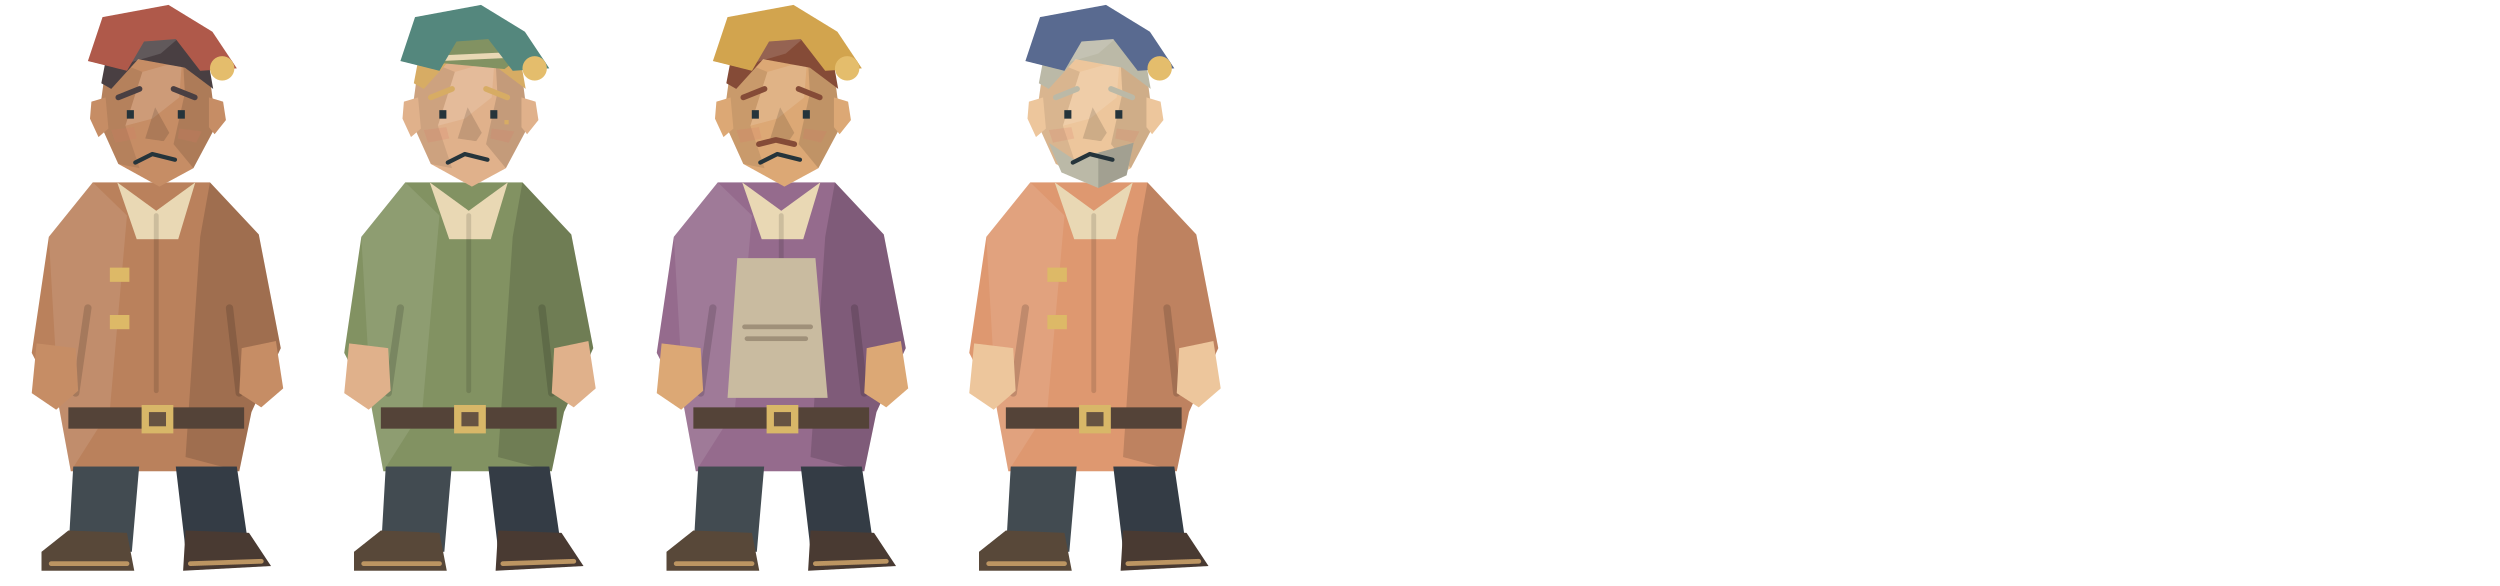
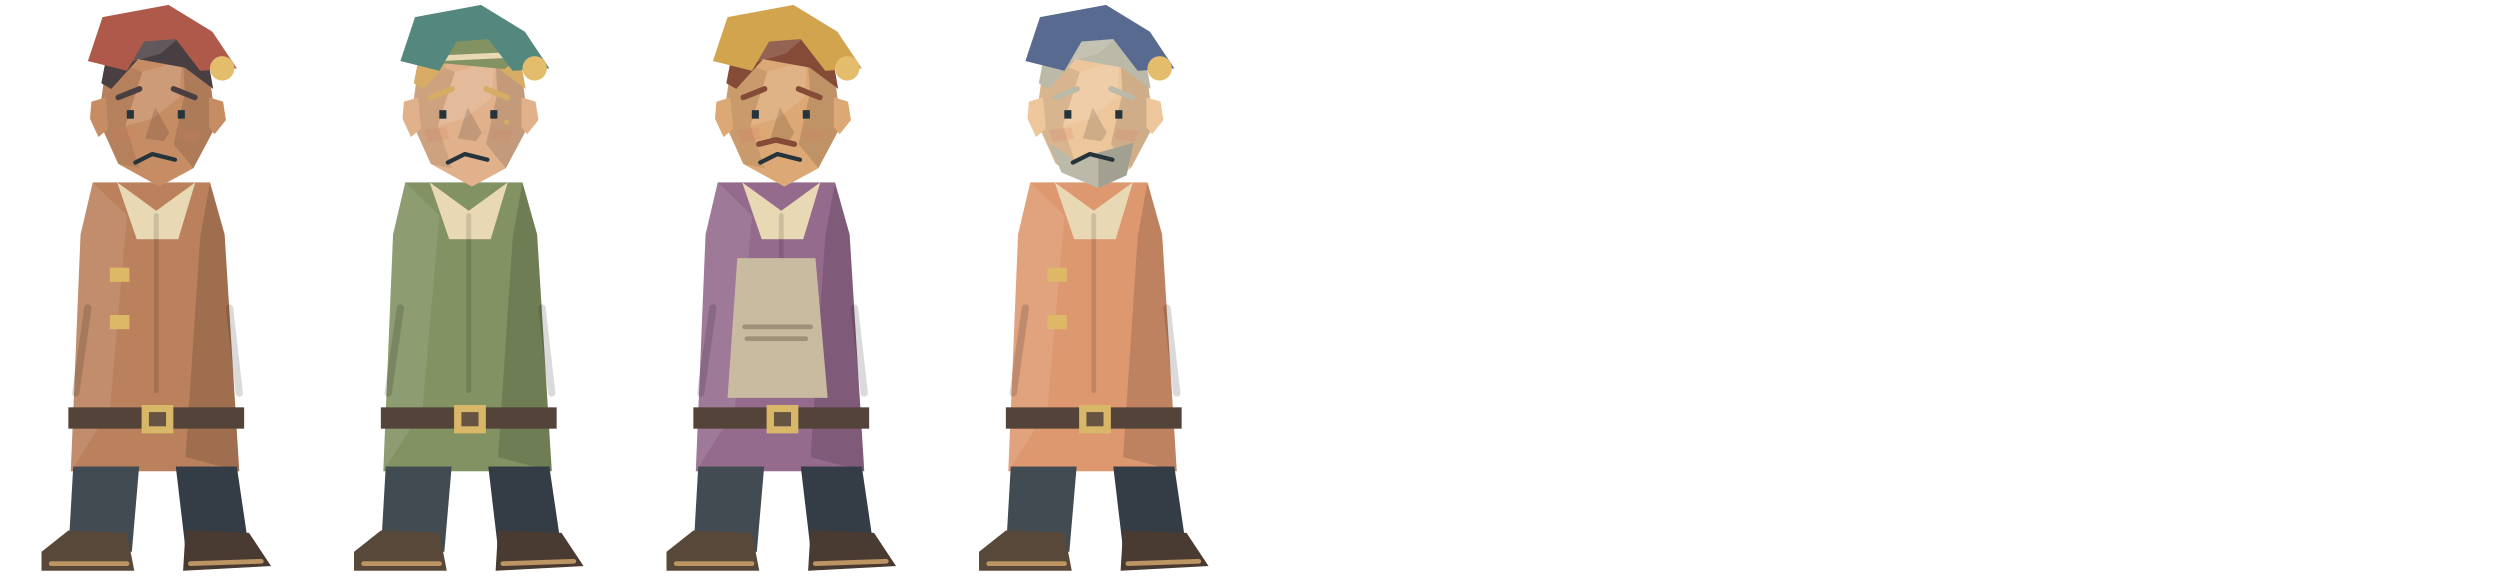
<svg xmlns="http://www.w3.org/2000/svg" width="1024" height="240" viewBox="0 0 1024 240">
  <g transform="translate(0 0)">
    <g transform="translate(0 65) scale(1 .97)">
-       <polygon points="38,10 86,10 106,32 115,80 103,107 98,132 29,132 24,104 13,82 20,33" fill="#ba815c" />
-       <polygon points="38,10 52,24 45,106 29,132 24,104 20,33" fill="#ffffff19" />
-       <polygon points="86,10 106,32 115,80 103,107 98,132 76,126 82,33" fill="#00000025" />
+       <polygon points="38,10 86,10 92,32 98,132 29,132 33,32" fill="#ba815c" />
+       <polygon points="38,10 52,24 45,106 29,132 33,32" fill="#ffffff19" />
+       <polygon points="86,10 92,32 98,132 76,126 82,33" fill="#00000025" />
      <polygon points="48,10 64,22 80,10 73,34 56,34" fill="#e9d8b4" />
      <path d="M64 24L64 98" fill="none" stroke="#00000020" stroke-width="2" stroke-linecap="round" stroke-linejoin="round" />
      <path d="M36 63L31 99 M94 63L98 99" fill="none" stroke="#00000025" stroke-width="3" stroke-linecap="round" stroke-linejoin="round" />
      <rect x="28" y="105" width="72" height="9" fill="#544338" />
      <rect x="58" y="104" width="13" height="12" fill="#d8b768" />
      <rect x="61" y="107" width="7" height="6" fill="#665342" />
      <polygon points="30,130 57,130 54,166 28,166" fill="#424b51" />
      <polygon points="72,130 97,130 102,165 76,165" fill="#343c45" />
      <polygon points="28,157 52,158 55,174 17,174 17,166" fill="#584839" />
      <polygon points="76,157 102,158 111,172 75,174" fill="#493a32" />
      <path d="M21 171L52 171 M78 171L107 170" fill="none" stroke="#bc9562" stroke-width="2" stroke-linecap="round" stroke-linejoin="round" />
-       <polygon points="15,78 31,80 32,98 23,106 13,99" fill="#c68d65" />
-       <polygon points="99,80 113,77 116,97 107,105 98,99" fill="#c68d65" />
      <rect x="45" y="46" width="8" height="6" fill="#ddb967" />
      <rect x="45" y="66" width="8" height="6" fill="#ddb967" />
    </g>
    <g transform="translate(27 8) scale(.58)">
      <polygon points="29,27 82,16 101,36 106,75 90,105 66,118 37,102 23,71" fill="#c68d65" />
      <polygon points="29,27 54,37 42,75 52,105 37,102 23,71" fill="#00000016" />
      <polygon points="82,16 101,36 106,75 90,105 76,88 84,52" fill="#00000020" />
      <polygon points="54,37 82,29 80,55 61,70 42,75" fill="#ffffff20" />
      <polygon points="18,58 28,55 30,77 23,83 17,70" fill="#c68d65" />
      <polygon points="101,55 111,58 113,71 105,81 101,76" fill="#c68d65" />
      <polygon points="25,45 29,24 46,12 82,11 101,32 104,49 84,34 51,28 32,49" fill="#493f42" />
      <polygon points="29,24 46,12 82,11 67,24 43,31" fill="#ffffff22" />
      <path d="M37 55L52 49 M76 49L91 55" fill="none" stroke="#493f42" stroke-width="4" stroke-linecap="round" stroke-linejoin="round" />
      <rect x="43" y="64" width="5" height="6" fill="#25343b" />
      <rect x="79" y="64" width="5" height="6" fill="#25343b" />
      <polygon points="63,62 56,84 69,86 73,80" fill="#00000022" />
      <path d="M57 86L70 87" fill="none" stroke="#c68d65" stroke-width="2" stroke-linecap="round" stroke-linejoin="round" />
      <polygon points="32,78 48,76 50,84 35,87" fill="#d977682e" />
      <polygon points="80,77 96,79 92,87 79,84" fill="#d977682e" />
      <path d="M49 101L61 95L77 99" fill="none" stroke="#25343b" stroke-width="3" stroke-linecap="round" stroke-linejoin="round" />
    </g>
    <polygon points="36,25 42,7 69,2 87,13 97,28 82,29 72,16 59,17 52,29" fill="#af594a" />
    <circle cx="91" cy="28" r="5" fill="#e4bd6c" />
  </g>
  <g transform="translate(128 0)">
    <g transform="translate(0 65) scale(1 .97)">
-       <polygon points="38,10 86,10 106,32 115,80 103,107 98,132 29,132 24,104 13,82 20,33" fill="#829262" />
-       <polygon points="38,10 52,24 45,106 29,132 24,104 20,33" fill="#ffffff19" />
-       <polygon points="86,10 106,32 115,80 103,107 98,132 76,126 82,33" fill="#00000025" />
+       <polygon points="38,10 86,10 92,32 98,132 29,132 33,32" fill="#829262" />
+       <polygon points="38,10 52,24 45,106 29,132 33,32" fill="#ffffff19" />
+       <polygon points="86,10 92,32 98,132 76,126 82,33" fill="#00000025" />
      <polygon points="48,10 64,22 80,10 73,34 56,34" fill="#e9d8b4" />
      <path d="M64 24L64 98" fill="none" stroke="#00000020" stroke-width="2" stroke-linecap="round" stroke-linejoin="round" />
      <path d="M36 63L31 99 M94 63L98 99" fill="none" stroke="#00000025" stroke-width="3" stroke-linecap="round" stroke-linejoin="round" />
      <rect x="28" y="105" width="72" height="9" fill="#544338" />
      <rect x="58" y="104" width="13" height="12" fill="#d8b768" />
      <rect x="61" y="107" width="7" height="6" fill="#665342" />
      <polygon points="30,130 57,130 54,166 28,166" fill="#424b51" />
      <polygon points="72,130 97,130 102,165 76,165" fill="#343c45" />
      <polygon points="28,157 52,158 55,174 17,174 17,166" fill="#584839" />
      <polygon points="76,157 102,158 111,172 75,174" fill="#493a32" />
      <path d="M21 171L52 171 M78 171L107 170" fill="none" stroke="#bc9562" stroke-width="2" stroke-linecap="round" stroke-linejoin="round" />
-       <polygon points="15,78 31,80 32,98 23,106 13,99" fill="#e0b18b" />
-       <polygon points="99,80 113,77 116,97 107,105 98,99" fill="#e0b18b" />
    </g>
    <g transform="translate(27 8) scale(.58)">
      <polygon points="29,27 82,16 101,36 106,75 90,105 66,118 37,102 23,71" fill="#e0b18b" />
      <polygon points="29,27 54,37 42,75 52,105 37,102 23,71" fill="#00000016" />
      <polygon points="82,16 101,36 106,75 90,105 76,88 84,52" fill="#00000020" />
      <polygon points="54,37 82,29 80,55 61,70 42,75" fill="#ffffff20" />
      <polygon points="18,58 28,55 30,77 23,83 17,70" fill="#e0b18b" />
      <polygon points="101,55 111,58 113,71 105,81 101,76" fill="#e0b18b" />
      <polygon points="25,45 29,24 46,12 82,11 101,32 104,49 84,34 51,28 32,49" fill="#d7ac64" />
      <polygon points="29,24 46,12 82,11 67,24 43,31" fill="#ffffff22" />
      <polygon points="24,29 34,10 84,6 101,26 89,35 47,31" fill="#829262" />
      <path d="M29 28L94 25" fill="none" stroke="#e9d8b4" stroke-width="4" stroke-linecap="round" stroke-linejoin="round" />
      <path d="M37 55L52 49 M76 49L91 55" fill="none" stroke="#d7ac64" stroke-width="4" stroke-linecap="round" stroke-linejoin="round" />
      <rect x="43" y="64" width="5" height="6" fill="#25343b" />
      <rect x="79" y="64" width="5" height="6" fill="#25343b" />
      <polygon points="63,62 56,84 69,86 73,80" fill="#00000022" />
      <path d="M57 86L70 87" fill="none" stroke="#e0b18b" stroke-width="2" stroke-linecap="round" stroke-linejoin="round" />
      <polygon points="32,78 48,76 50,84 35,87" fill="#d977682e" />
      <polygon points="80,77 96,79 92,87 79,84" fill="#d977682e" />
      <path d="M49 101L61 95L77 99" fill="none" stroke="#25343b" stroke-width="3" stroke-linecap="round" stroke-linejoin="round" />
      <rect x="89" y="71" width="3" height="3" fill="#d7ac64" />
    </g>
    <polygon points="36,25 42,7 69,2 87,13 97,28 82,29 72,16 59,17 52,29" fill="#54877d" />
    <circle cx="91" cy="28" r="5" fill="#e4bd6c" />
  </g>
  <g transform="translate(256 0)">
    <g transform="translate(0 65) scale(1 .97)">
-       <polygon points="38,10 86,10 106,32 115,80 103,107 98,132 29,132 24,104 13,82 20,33" fill="#956b8d" />
-       <polygon points="38,10 52,24 45,106 29,132 24,104 20,33" fill="#ffffff19" />
-       <polygon points="86,10 106,32 115,80 103,107 98,132 76,126 82,33" fill="#00000025" />
+       <polygon points="38,10 86,10 92,32 98,132 29,132 33,32" fill="#956b8d" />
+       <polygon points="38,10 52,24 45,106 29,132 33,32" fill="#ffffff19" />
+       <polygon points="86,10 92,32 98,132 76,126 82,33" fill="#00000025" />
      <polygon points="48,10 64,22 80,10 73,34 56,34" fill="#e9d8b4" />
      <path d="M64 24L64 98" fill="none" stroke="#00000020" stroke-width="2" stroke-linecap="round" stroke-linejoin="round" />
      <path d="M36 63L31 99 M94 63L98 99" fill="none" stroke="#00000025" stroke-width="3" stroke-linecap="round" stroke-linejoin="round" />
      <rect x="28" y="105" width="72" height="9" fill="#544338" />
      <rect x="58" y="104" width="13" height="12" fill="#d8b768" />
      <rect x="61" y="107" width="7" height="6" fill="#665342" />
      <polygon points="30,130 57,130 54,166 28,166" fill="#424b51" />
      <polygon points="72,130 97,130 102,165 76,165" fill="#343c45" />
      <polygon points="28,157 52,158 55,174 17,174 17,166" fill="#584839" />
      <polygon points="76,157 102,158 111,172 75,174" fill="#493a32" />
      <path d="M21 171L52 171 M78 171L107 170" fill="none" stroke="#bc9562" stroke-width="2" stroke-linecap="round" stroke-linejoin="round" />
-       <polygon points="15,78 31,80 32,98 23,106 13,99" fill="#dca875" />
-       <polygon points="99,80 113,77 116,97 107,105 98,99" fill="#dca875" />
      <polygon points="46,42 78,42 83,101 42,101" fill="#c9bba0" />
      <path d="M49 71L76 71 M50 76L74 76" fill="none" stroke="#9f9079" stroke-width="2" stroke-linecap="round" stroke-linejoin="round" />
    </g>
    <g transform="translate(27 8) scale(.58)">
      <polygon points="29,27 82,16 101,36 106,75 90,105 66,118 37,102 23,71" fill="#dca875" />
      <polygon points="29,27 54,37 42,75 52,105 37,102 23,71" fill="#00000016" />
      <polygon points="82,16 101,36 106,75 90,105 76,88 84,52" fill="#00000020" />
      <polygon points="54,37 82,29 80,55 61,70 42,75" fill="#ffffff20" />
      <polygon points="18,58 28,55 30,77 23,83 17,70" fill="#dca875" />
      <polygon points="101,55 111,58 113,71 105,81 101,76" fill="#dca875" />
      <polygon points="25,45 29,24 46,12 82,11 101,32 104,49 84,34 51,28 32,49" fill="#854b37" />
      <polygon points="29,24 46,12 82,11 67,24 43,31" fill="#ffffff22" />
      <path d="M37 55L52 49 M76 49L91 55" fill="none" stroke="#854b37" stroke-width="4" stroke-linecap="round" stroke-linejoin="round" />
      <rect x="43" y="64" width="5" height="6" fill="#25343b" />
      <rect x="79" y="64" width="5" height="6" fill="#25343b" />
      <polygon points="63,62 56,84 69,86 73,80" fill="#00000022" />
      <path d="M57 86L70 87" fill="none" stroke="#dca875" stroke-width="2" stroke-linecap="round" stroke-linejoin="round" />
      <polygon points="32,78 48,76 50,84 35,87" fill="#d977682e" />
      <polygon points="80,77 96,79 92,87 79,84" fill="#d977682e" />
      <path d="M49 101L61 95L77 99" fill="none" stroke="#25343b" stroke-width="3" stroke-linecap="round" stroke-linejoin="round" />
      <path d="M48 88L60 85L73 88" fill="none" stroke="#854b37" stroke-width="4" stroke-linecap="round" stroke-linejoin="round" />
    </g>
    <polygon points="36,25 42,7 69,2 87,13 97,28 82,29 72,16 59,17 52,29" fill="#d2a44e" />
    <circle cx="91" cy="28" r="5" fill="#e4bd6c" />
  </g>
  <g transform="translate(384 0)">
    <g transform="translate(0 65) scale(1 .97)">
-       <polygon points="38,10 86,10 106,32 115,80 103,107 98,132 29,132 24,104 13,82 20,33" fill="#de9870" />
-       <polygon points="38,10 52,24 45,106 29,132 24,104 20,33" fill="#ffffff19" />
-       <polygon points="86,10 106,32 115,80 103,107 98,132 76,126 82,33" fill="#00000025" />
+       <polygon points="38,10 86,10 92,32 98,132 29,132 33,32" fill="#de9870" />
+       <polygon points="38,10 52,24 45,106 29,132 33,32" fill="#ffffff19" />
+       <polygon points="86,10 92,32 98,132 76,126 82,33" fill="#00000025" />
      <polygon points="48,10 64,22 80,10 73,34 56,34" fill="#e9d8b4" />
      <path d="M64 24L64 98" fill="none" stroke="#00000020" stroke-width="2" stroke-linecap="round" stroke-linejoin="round" />
      <path d="M36 63L31 99 M94 63L98 99" fill="none" stroke="#00000025" stroke-width="3" stroke-linecap="round" stroke-linejoin="round" />
      <rect x="28" y="105" width="72" height="9" fill="#544338" />
      <rect x="58" y="104" width="13" height="12" fill="#d8b768" />
      <rect x="61" y="107" width="7" height="6" fill="#665342" />
      <polygon points="30,130 57,130 54,166 28,166" fill="#424b51" />
      <polygon points="72,130 97,130 102,165 76,165" fill="#343c45" />
      <polygon points="28,157 52,158 55,174 17,174 17,166" fill="#584839" />
      <polygon points="76,157 102,158 111,172 75,174" fill="#493a32" />
      <path d="M21 171L52 171 M78 171L107 170" fill="none" stroke="#bc9562" stroke-width="2" stroke-linecap="round" stroke-linejoin="round" />
-       <polygon points="15,78 31,80 32,98 23,106 13,99" fill="#edc69c" />
-       <polygon points="99,80 113,77 116,97 107,105 98,99" fill="#edc69c" />
      <rect x="45" y="46" width="8" height="6" fill="#ddb967" />
      <rect x="45" y="66" width="8" height="6" fill="#ddb967" />
    </g>
    <g transform="translate(27 8) scale(.58)">
      <polygon points="29,27 82,16 101,36 106,75 90,105 66,118 37,102 23,71" fill="#edc69c" />
      <polygon points="29,27 54,37 42,75 52,105 37,102 23,71" fill="#00000016" />
      <polygon points="82,16 101,36 106,75 90,105 76,88 84,52" fill="#00000020" />
      <polygon points="54,37 82,29 80,55 61,70 42,75" fill="#ffffff20" />
      <polygon points="18,58 28,55 30,77 23,83 17,70" fill="#edc69c" />
      <polygon points="101,55 111,58 113,71 105,81 101,76" fill="#edc69c" />
      <polygon points="25,45 29,24 46,12 82,11 101,32 104,49 84,34 51,28 32,49" fill="#bbb9a7" />
      <polygon points="29,24 46,12 82,11 67,24 43,31" fill="#ffffff22" />
      <polygon points="32,87 50,99 67,94 92,87 87,110 67,119 41,108" fill="#bbb9a7" />
      <polygon points="67,94 92,87 87,110 67,119" fill="#00000022" />
      <path d="M37 55L52 49 M76 49L91 55" fill="none" stroke="#bbb9a7" stroke-width="4" stroke-linecap="round" stroke-linejoin="round" />
      <rect x="43" y="64" width="5" height="6" fill="#25343b" />
      <rect x="79" y="64" width="5" height="6" fill="#25343b" />
      <polygon points="63,62 56,84 69,86 73,80" fill="#00000022" />
      <path d="M57 86L70 87" fill="none" stroke="#edc69c" stroke-width="2" stroke-linecap="round" stroke-linejoin="round" />
      <polygon points="32,78 48,76 50,84 35,87" fill="#d977682e" />
      <polygon points="80,77 96,79 92,87 79,84" fill="#d977682e" />
      <path d="M49 101L61 95L77 99" fill="none" stroke="#25343b" stroke-width="3" stroke-linecap="round" stroke-linejoin="round" />
    </g>
    <polygon points="36,25 42,7 69,2 87,13 97,28 82,29 72,16 59,17 52,29" fill="#596a90" />
    <circle cx="91" cy="28" r="5" fill="#e4bd6c" />
  </g>
</svg>
